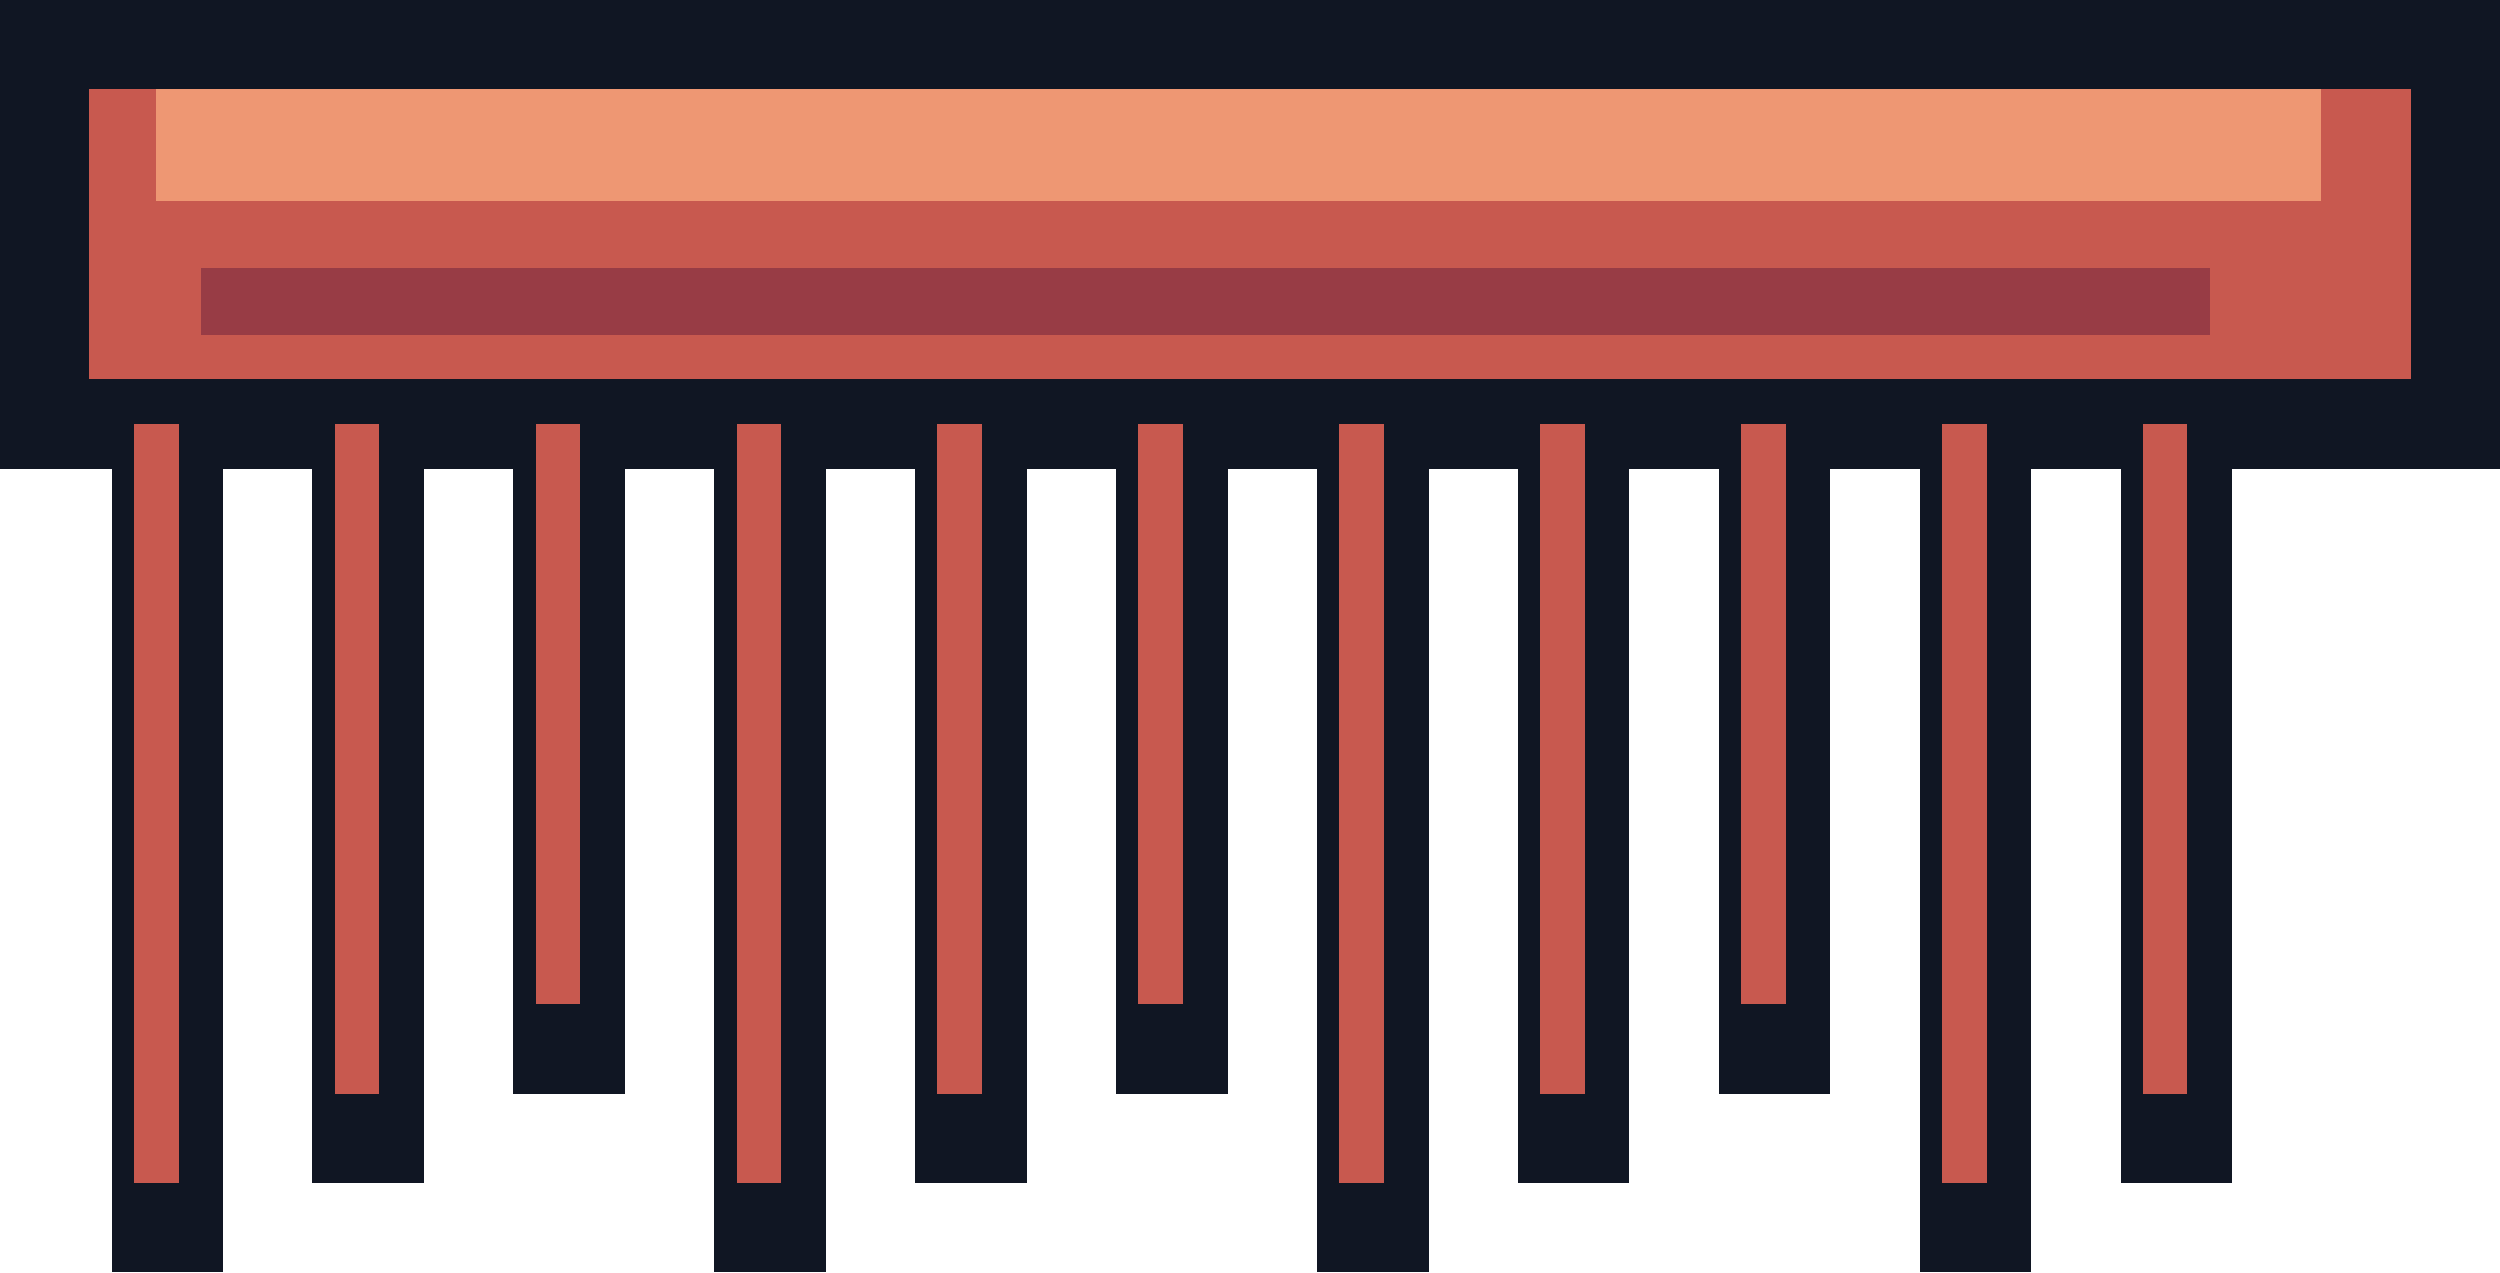
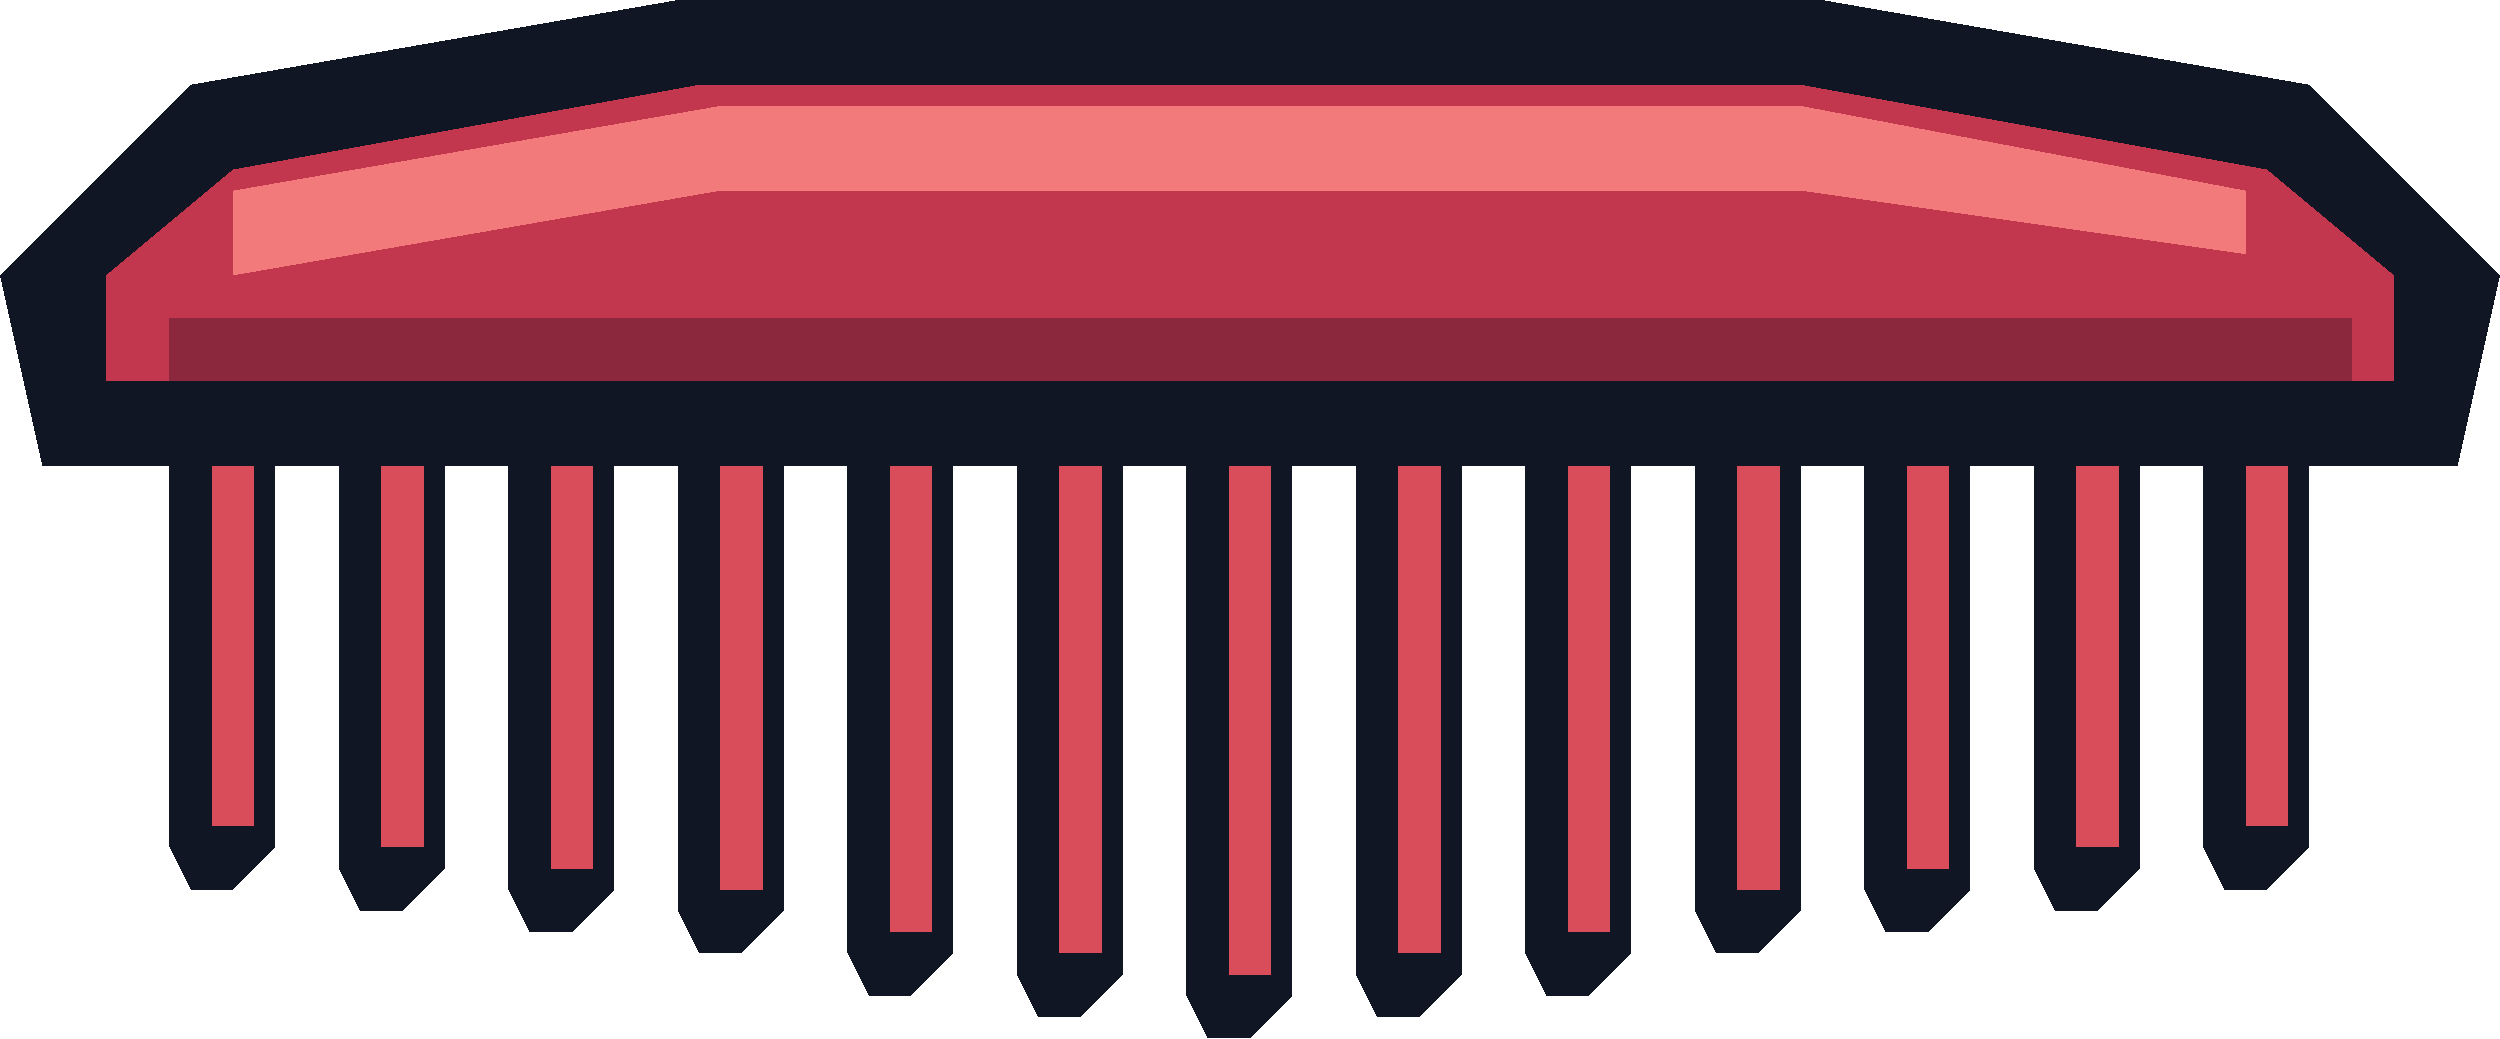
- <svg xmlns="http://www.w3.org/2000/svg" width="112" height="57" viewBox="8 28 112 57" shape-rendering="crispEdges">
-   <rect x="8" y="28" width="112" height="21" fill="#101623" />
-   <rect x="12" y="32" width="104" height="13" fill="#c8594f" />
-   <rect x="15" y="32" width="97" height="5" fill="#ee9773" />
-   <rect x="13" y="47" width="5" height="38" fill="#101623" />
-   <rect x="14" y="47" width="2" height="34" fill="#c8594f" />
-   <rect x="22" y="47" width="5" height="34" fill="#101623" />
-   <rect x="23" y="47" width="2" height="30" fill="#c8594f" />
-   <rect x="31" y="47" width="5" height="30" fill="#101623" />
-   <rect x="32" y="47" width="2" height="26" fill="#c8594f" />
-   <rect x="40" y="47" width="5" height="38" fill="#101623" />
-   <rect x="41" y="47" width="2" height="34" fill="#c8594f" />
-   <rect x="49" y="47" width="5" height="34" fill="#101623" />
-   <rect x="50" y="47" width="2" height="30" fill="#c8594f" />
-   <rect x="58" y="47" width="5" height="30" fill="#101623" />
-   <rect x="59" y="47" width="2" height="26" fill="#c8594f" />
-   <rect x="67" y="47" width="5" height="38" fill="#101623" />
-   <rect x="68" y="47" width="2" height="34" fill="#c8594f" />
-   <rect x="76" y="47" width="5" height="34" fill="#101623" />
-   <rect x="77" y="47" width="2" height="30" fill="#c8594f" />
-   <rect x="85" y="47" width="5" height="30" fill="#101623" />
-   <rect x="86" y="47" width="2" height="26" fill="#c8594f" />
-   <rect x="94" y="47" width="5" height="38" fill="#101623" />
-   <rect x="95" y="47" width="2" height="34" fill="#c8594f" />
-   <rect x="103" y="47" width="5" height="34" fill="#101623" />
-   <rect x="104" y="47" width="2" height="30" fill="#c8594f" />
-   <rect x="17" y="40" width="90" height="3" fill="#983c45" />
+ <svg xmlns="http://www.w3.org/2000/svg" width="118" height="49" viewBox="5 39 118 49" shape-rendering="crispEdges">
+   <path d="M13 58L18 58L18 79L16 81L14 81L13 79Z" fill="#101623" />
+   <rect x="15" y="58" width="2" height="20" fill="#d84d59" />
+   <path d="M21 57L26 57L26 80L24 82L22 82L21 80Z" fill="#101623" />
+   <rect x="23" y="57" width="2" height="22" fill="#d84d59" />
+   <path d="M29 56L34 56L34 81L32 83L30 83L29 81Z" fill="#101623" />
+   <rect x="31" y="56" width="2" height="24" fill="#d84d59" />
+   <path d="M37 56L42 56L42 82L40 84L38 84L37 82Z" fill="#101623" />
+   <rect x="39" y="56" width="2" height="25" fill="#d84d59" />
+   <path d="M45 55L50 55L50 84L48 86L46 86L45 84Z" fill="#101623" />
+   <rect x="47" y="55" width="2" height="28" fill="#d84d59" />
+   <path d="M53 55L58 55L58 85L56 87L54 87L53 85Z" fill="#101623" />
+   <rect x="55" y="55" width="2" height="29" fill="#d84d59" />
+   <path d="M61 54L66 54L66 86L64 88L62 88L61 86Z" fill="#101623" />
+   <rect x="63" y="54" width="2" height="31" fill="#d84d59" />
+   <path d="M69 55L74 55L74 85L72 87L70 87L69 85Z" fill="#101623" />
+   <rect x="71" y="55" width="2" height="29" fill="#d84d59" />
+   <path d="M77 55L82 55L82 84L80 86L78 86L77 84Z" fill="#101623" />
+   <rect x="79" y="55" width="2" height="28" fill="#d84d59" />
+   <path d="M85 56L90 56L90 82L88 84L86 84L85 82Z" fill="#101623" />
+   <rect x="87" y="56" width="2" height="25" fill="#d84d59" />
+   <path d="M93 56L98 56L98 81L96 83L94 83L93 81Z" fill="#101623" />
+   <rect x="95" y="56" width="2" height="24" fill="#d84d59" />
+   <path d="M101 57L106 57L106 80L104 82L102 82L101 80Z" fill="#101623" />
+   <rect x="103" y="57" width="2" height="22" fill="#d84d59" />
+   <path d="M109 58L114 58L114 79L112 81L110 81L109 79Z" fill="#101623" />
+   <rect x="111" y="58" width="2" height="20" fill="#d84d59" />
+   <path d="M5 52L14 43L37 39H91L114 43L123 52L121 61H7Z" fill="#101623" />
+   <path d="M10 52L16 47L38 43H90L112 47L118 52V57H10Z" fill="#c3374e" />
+   <path d="M16 48L39 44H90L111 48V51L90 48H39L16 52Z" fill="#f27a7a" />
+   <rect x="13" y="54" width="103" height="3" fill="#8c283e" />
</svg>
